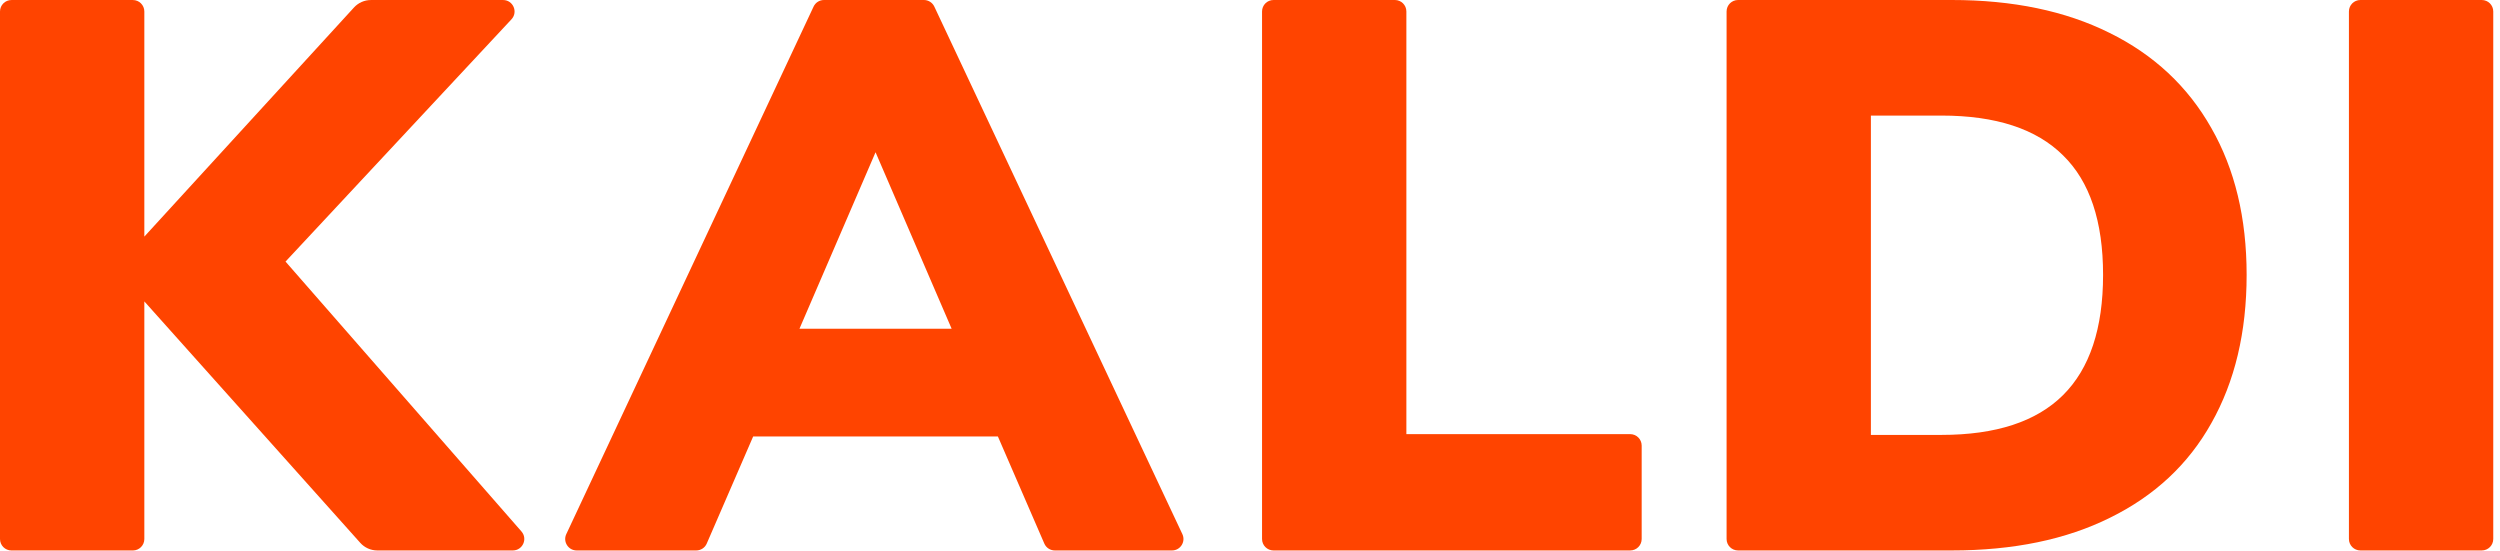
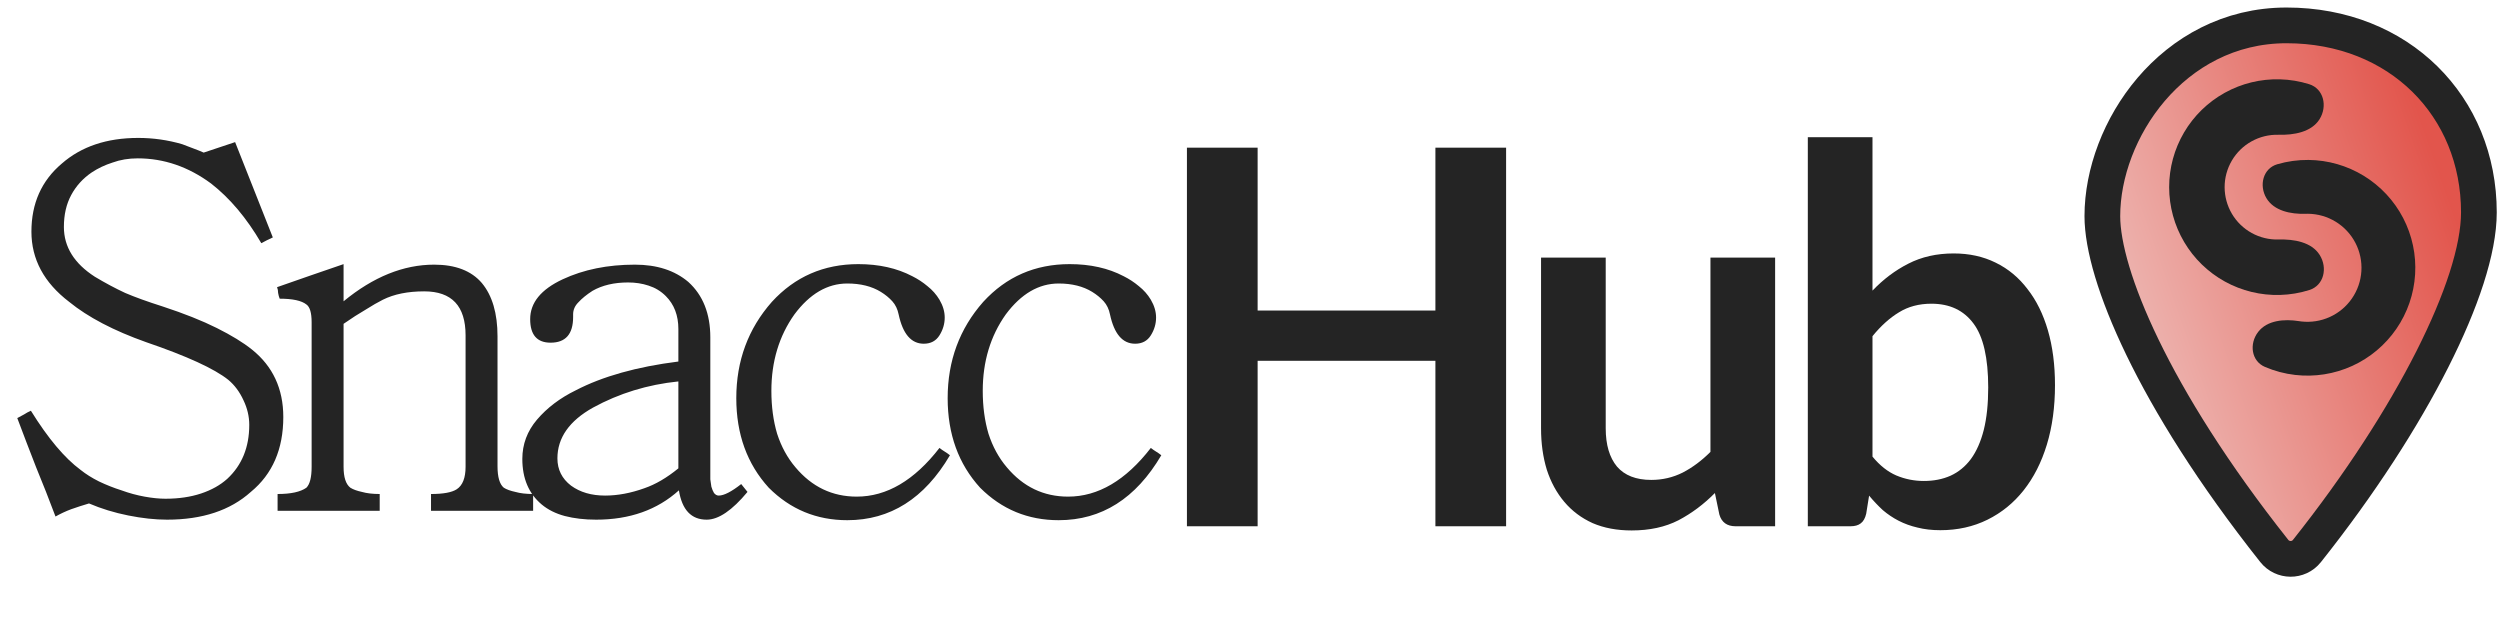
- <svg xmlns="http://www.w3.org/2000/svg" xmlns:xlink="http://www.w3.org/1999/xlink" viewBox="0 0 109 24">
-   <g transform="translate(-1470)">
-     <g style="mix-blend-mode:normal" transform="translate(1470)" fill="#f40">
-       <use xlink:href="#b" style="mix-blend-mode:normal" />
-       <use xlink:href="#c" style="mix-blend-mode:normal" />
-       <use xlink:href="#d" style="mix-blend-mode:normal" />
-       <use xlink:href="#e" style="mix-blend-mode:normal" />
-       <use xlink:href="#f" style="mix-blend-mode:normal" />
-     </g>
-   </g>
+ <svg xmlns="http://www.w3.org/2000/svg" width="234" height="60" viewBox="0 0 234 60" fill="none">
+   <path d="M26.517 39.034C26.517 42.041 25.503 44.377 23.478 46.043C21.55 47.775 18.936 48.641 15.635 48.641C14.524 48.641 13.315 48.51 12.008 48.249C10.701 47.988 9.476 47.612 8.332 47.122C7.777 47.285 7.221 47.465 6.666 47.661C6.143 47.857 5.653 48.086 5.195 48.347C4.607 46.779 4.003 45.243 3.382 43.74C2.794 42.237 2.206 40.701 1.617 39.133C1.846 39.002 2.059 38.887 2.255 38.789C2.451 38.659 2.663 38.544 2.892 38.446C4.493 41.028 6.045 42.874 7.548 43.985C8.038 44.377 8.61 44.736 9.264 45.063C9.95 45.39 10.652 45.668 11.371 45.896C12.09 46.158 12.809 46.354 13.528 46.484C14.247 46.615 14.9 46.681 15.488 46.681C16.73 46.681 17.841 46.517 18.821 46.191C19.802 45.864 20.619 45.406 21.272 44.818C22.644 43.544 23.331 41.861 23.331 39.77C23.331 38.985 23.151 38.218 22.791 37.466C22.432 36.682 21.958 36.045 21.37 35.554C20.063 34.509 17.498 33.333 13.675 32.026C10.636 30.947 8.234 29.689 6.47 28.251C4.117 26.454 2.941 24.265 2.941 21.684C2.941 19.037 3.888 16.913 5.784 15.312C7.613 13.711 9.999 12.91 12.94 12.91C14.345 12.91 15.717 13.106 17.057 13.498C17.416 13.629 17.759 13.76 18.086 13.89C18.445 14.021 18.772 14.152 19.066 14.283L22.007 13.302C22.595 14.805 23.183 16.292 23.772 17.762C24.36 19.233 24.948 20.72 25.536 22.223C25.177 22.386 24.817 22.566 24.458 22.762C23.085 20.409 21.517 18.547 19.753 17.174C17.629 15.606 15.341 14.822 12.891 14.822C12.041 14.822 11.257 14.952 10.538 15.214C9.819 15.443 9.166 15.753 8.577 16.145C7.761 16.701 7.123 17.403 6.666 18.253C6.208 19.102 5.98 20.099 5.98 21.242C5.98 23.105 6.944 24.657 8.871 25.899C9.852 26.487 10.799 26.993 11.714 27.418C12.629 27.81 13.806 28.235 15.243 28.692C17.236 29.346 18.919 30.016 20.292 30.702C21.664 31.388 22.759 32.058 23.576 32.712C25.536 34.28 26.517 36.388 26.517 39.034ZM49.901 47.808H40.343V46.239C41.487 46.239 42.288 46.092 42.745 45.798C43.3 45.439 43.578 44.736 43.578 43.691V31.388C43.578 28.643 42.288 27.271 39.706 27.271C38.17 27.271 36.88 27.532 35.834 28.055C35.377 28.284 34.837 28.595 34.217 28.987C33.596 29.346 32.91 29.787 32.158 30.31V43.691C32.158 44.671 32.37 45.325 32.795 45.651C33.057 45.815 33.416 45.945 33.873 46.043C34.331 46.174 34.886 46.239 35.54 46.239V47.808H25.982V46.239C27.224 46.239 28.123 46.043 28.678 45.651C29.005 45.325 29.168 44.671 29.168 43.691V30.163C29.168 29.281 29.005 28.725 28.678 28.497C28.221 28.137 27.387 27.957 26.178 27.957C26.113 27.794 26.064 27.614 26.031 27.418C26.031 27.222 25.999 27.042 25.933 26.879C26.979 26.52 28.008 26.16 29.021 25.801C30.067 25.441 31.112 25.082 32.158 24.722V28.202C34.935 25.915 37.762 24.771 40.637 24.771C42.631 24.771 44.117 25.343 45.098 26.487C46.078 27.663 46.568 29.33 46.568 31.486V43.642C46.568 44.655 46.764 45.325 47.156 45.651C47.418 45.815 47.777 45.945 48.235 46.043C48.692 46.174 49.248 46.239 49.901 46.239V47.808ZM52.664 26.144C54.624 25.229 56.879 24.771 59.428 24.771C61.486 24.771 63.153 25.311 64.427 26.389C65.799 27.631 66.486 29.362 66.486 31.584V44.279C66.486 44.442 66.486 44.638 66.486 44.867C66.518 45.096 66.551 45.325 66.584 45.553C66.649 45.782 66.731 45.978 66.829 46.141C66.96 46.305 67.106 46.386 67.27 46.386C67.76 46.386 68.463 46.027 69.377 45.308L69.966 46.043C68.528 47.775 67.254 48.641 66.143 48.641C64.705 48.641 63.839 47.726 63.545 45.896C61.519 47.726 58.938 48.641 55.801 48.641C54.722 48.641 53.742 48.527 52.86 48.298C52.01 48.069 51.291 47.71 50.703 47.22C49.494 46.207 48.89 44.785 48.89 42.956C48.89 41.583 49.347 40.358 50.262 39.279C51.21 38.169 52.419 37.254 53.889 36.535C56.405 35.228 59.607 34.329 63.496 33.839V30.8C63.496 29.526 63.104 28.497 62.319 27.712C61.862 27.255 61.323 26.928 60.702 26.732C60.114 26.536 59.477 26.438 58.791 26.438C57.483 26.438 56.373 26.699 55.458 27.222C54.902 27.581 54.461 27.941 54.134 28.3C53.807 28.627 53.644 29.003 53.644 29.428V29.673C53.644 31.274 52.941 32.075 51.536 32.075C50.262 32.075 49.625 31.339 49.625 29.869C49.625 28.333 50.638 27.091 52.664 26.144ZM63.496 35.702C60.62 35.996 57.957 36.812 55.507 38.152C53.285 39.394 52.174 40.979 52.174 42.907C52.174 43.952 52.598 44.802 53.448 45.455C54.298 46.076 55.36 46.386 56.634 46.386C57.81 46.386 59.036 46.158 60.31 45.7C61.356 45.341 62.417 44.72 63.496 43.838V35.702ZM87.935 41.926C88.098 42.057 88.261 42.171 88.425 42.269C88.588 42.367 88.751 42.482 88.915 42.612C86.529 46.664 83.327 48.69 79.308 48.69C76.433 48.69 73.982 47.677 71.956 45.651C69.93 43.429 68.917 40.636 68.917 37.27C68.917 33.774 70.028 30.767 72.25 28.251C74.407 25.899 77.103 24.722 80.338 24.722C82.265 24.722 83.948 25.098 85.386 25.85C85.909 26.111 86.382 26.422 86.807 26.781C87.265 27.14 87.641 27.565 87.935 28.055C88.261 28.611 88.425 29.166 88.425 29.722C88.425 30.31 88.261 30.866 87.935 31.388C87.608 31.911 87.118 32.172 86.464 32.172C85.288 32.172 84.504 31.258 84.112 29.428C84.013 28.938 83.817 28.529 83.523 28.202C83.229 27.876 82.87 27.581 82.445 27.32C81.596 26.797 80.55 26.536 79.308 26.536C77.446 26.536 75.796 27.5 74.358 29.428C72.92 31.454 72.201 33.839 72.201 36.584C72.201 38.054 72.381 39.394 72.74 40.603C73.132 41.812 73.704 42.858 74.456 43.74C75.992 45.57 77.903 46.484 80.19 46.484C83.001 46.484 85.582 44.965 87.935 41.926ZM107.718 41.926C107.882 42.057 108.045 42.171 108.208 42.269C108.372 42.367 108.535 42.482 108.698 42.612C106.313 46.664 103.111 48.69 99.092 48.69C96.216 48.69 93.766 47.677 91.74 45.651C89.714 43.429 88.701 40.636 88.701 37.27C88.701 33.774 89.812 30.767 92.034 28.251C94.19 25.899 96.886 24.722 100.121 24.722C102.049 24.722 103.732 25.098 105.169 25.85C105.692 26.111 106.166 26.422 106.591 26.781C107.048 27.14 107.424 27.565 107.718 28.055C108.045 28.611 108.208 29.166 108.208 29.722C108.208 30.31 108.045 30.866 107.718 31.388C107.391 31.911 106.901 32.172 106.248 32.172C105.071 32.172 104.287 31.258 103.895 29.428C103.797 28.938 103.601 28.529 103.307 28.202C103.013 27.876 102.653 27.581 102.229 27.32C101.379 26.797 100.333 26.536 99.092 26.536C97.229 26.536 95.579 27.5 94.141 29.428C92.704 31.454 91.985 33.839 91.985 36.584C91.985 38.054 92.165 39.394 92.524 40.603C92.916 41.812 93.488 42.858 94.239 43.74C95.775 45.57 97.687 46.484 99.974 46.484C102.784 46.484 105.366 44.965 107.718 41.926Z" fill="#242424" />
+   <path d="M140.971 13.821V49.258H134.354V33.77H117.714V49.258H111.097V13.821H117.714V29.065H134.354V13.821H140.971ZM166.151 24.114V49.258H162.45C161.65 49.258 161.143 48.891 160.931 48.155L160.514 46.146C159.485 47.191 158.35 48.041 157.108 48.695C155.866 49.332 154.404 49.65 152.721 49.65C151.349 49.65 150.132 49.422 149.07 48.964C148.024 48.49 147.142 47.829 146.423 46.979C145.704 46.13 145.157 45.125 144.781 43.965C144.422 42.788 144.242 41.498 144.242 40.093V24.114H150.295V40.093C150.295 41.628 150.646 42.821 151.349 43.671C152.068 44.504 153.138 44.92 154.559 44.92C155.605 44.92 156.585 44.692 157.5 44.234C158.415 43.761 159.281 43.115 160.098 42.298V24.114H166.151ZM175.265 42.739C175.951 43.573 176.695 44.161 177.495 44.504C178.312 44.847 179.17 45.019 180.069 45.019C181 45.019 181.833 44.855 182.568 44.528C183.32 44.185 183.957 43.663 184.48 42.96C185.003 42.241 185.403 41.334 185.681 40.24C185.958 39.129 186.097 37.805 186.097 36.27C186.097 33.508 185.64 31.515 184.725 30.29C183.81 29.048 182.495 28.427 180.779 28.427C179.619 28.427 178.606 28.697 177.74 29.236C176.875 29.759 176.05 30.502 175.265 31.466V42.739ZM175.265 27.202C176.278 26.14 177.397 25.299 178.623 24.678C179.864 24.041 181.278 23.722 182.862 23.722C184.317 23.722 185.624 24.008 186.784 24.58C187.96 25.152 188.956 25.977 189.773 27.055C190.607 28.117 191.244 29.408 191.685 30.927C192.126 32.447 192.347 34.154 192.347 36.049C192.347 38.091 192.093 39.946 191.587 41.612C191.08 43.279 190.353 44.708 189.406 45.901C188.475 47.077 187.347 47.992 186.024 48.646C184.7 49.299 183.23 49.626 181.613 49.626C180.828 49.626 180.118 49.544 179.48 49.381C178.843 49.234 178.255 49.021 177.716 48.744C177.177 48.466 176.679 48.131 176.221 47.739C175.78 47.33 175.355 46.881 174.947 46.391L174.677 48.082C174.579 48.507 174.408 48.809 174.162 48.989C173.934 49.168 173.615 49.258 173.207 49.258H169.212V12.841H175.265V27.202Z" fill="#242424" />
+   <path d="M214.019 2.376C208.638 2.376 204.304 4.904 201.352 8.363C198.423 11.795 196.78 16.22 196.78 20.23C196.78 23 197.988 27.245 200.526 32.491C203.091 37.794 207.093 44.278 212.873 51.57C213.642 52.541 215.138 52.57 215.93 51.573C220.904 45.312 224.902 39.093 227.664 33.632C230.394 28.235 232.024 23.372 232.024 19.882C232.024 9.95 224.55 2.376 214.019 2.376Z" fill="#242424" />
+   <path d="M214.019 2.376C208.638 2.376 204.304 4.904 201.352 8.363C198.423 11.795 196.78 16.22 196.78 20.23C196.78 23 197.988 27.245 200.526 32.491C203.091 37.794 207.093 44.278 212.873 51.57C213.642 52.541 215.138 52.57 215.93 51.573C220.904 45.312 224.902 39.093 227.664 33.632C230.394 28.235 232.024 23.372 232.024 19.882C232.024 9.95 224.55 2.376 214.019 2.376Z" fill="url(#paint0_linear_76_37)" />
+   <path d="M214.019 2.376C208.638 2.376 204.304 4.904 201.352 8.363C198.423 11.795 196.78 16.22 196.78 20.23C196.78 23 197.988 27.245 200.526 32.491C203.091 37.794 207.093 44.278 212.873 51.57C213.642 52.541 215.138 52.57 215.93 51.573C220.904 45.312 224.902 39.093 227.664 33.632C230.394 28.235 232.024 23.372 232.024 19.882C232.024 9.95 224.55 2.376 214.019 2.376Z" stroke="#242424" stroke-width="3.343" />
+   <path d="M217.109 11.16C217.87 9.945 217.503 8.306 216.134 7.879C215.251 7.603 214.331 7.449 213.398 7.424C211.594 7.376 209.811 7.812 208.234 8.686C206.656 9.561 205.342 10.842 204.427 12.397C203.513 13.951 203.031 15.723 203.033 17.526C203.035 19.33 203.52 21.1 204.438 22.653C205.356 24.206 206.673 25.484 208.252 26.355C209.832 27.226 211.616 27.659 213.419 27.607C214.352 27.58 215.272 27.424 216.155 27.146C217.522 26.717 217.886 25.076 217.122 23.863V23.863C216.358 22.649 214.702 22.376 213.269 22.417V22.417C212.394 22.442 211.527 22.232 210.76 21.809C209.993 21.386 209.353 20.765 208.907 20.011C208.462 19.257 208.226 18.397 208.225 17.521C208.224 16.645 208.458 15.784 208.902 15.029C209.346 14.274 209.985 13.652 210.751 13.227C211.517 12.803 212.383 12.591 213.259 12.614V12.614C214.692 12.653 216.348 12.375 217.109 11.16V11.16Z" fill="#242424" />
+   <path d="M211.361 31.071C210.513 32.174 210.715 33.791 211.993 34.34C212.892 34.726 213.847 34.982 214.828 35.094C216.649 35.303 218.492 35.012 220.16 34.254C221.828 33.495 223.257 32.296 224.296 30.786C225.335 29.277 225.943 27.513 226.055 25.684C226.167 23.855 225.78 22.03 224.934 20.404C224.088 18.779 222.815 17.415 221.253 16.457C219.69 15.5 217.897 14.986 216.065 14.97C215.077 14.962 214.098 15.098 213.158 15.372C211.822 15.761 211.425 17.34 212.131 18.539V18.539C212.838 19.737 214.414 20.059 215.804 20.011C215.877 20.009 215.949 20.008 216.022 20.008C216.94 20.016 217.838 20.274 218.621 20.753C219.403 21.233 220.041 21.916 220.465 22.73C220.888 23.545 221.082 24.459 221.026 25.375C220.97 26.291 220.665 27.175 220.145 27.931C219.625 28.687 218.909 29.288 218.073 29.668C217.238 30.048 216.315 30.193 215.403 30.089C215.33 30.081 215.259 30.071 215.187 30.059C213.813 29.841 212.209 29.968 211.361 31.071V31.071Z" fill="#242424" />
  <defs>
-     <path id="b" d="M22.735 23.171c.283.323.053.829-.376.829h-5.907c-.285 0-.556-.121-.745-.333l-9.414-10.526v10.36c0 .276-.224.5-.5.5h-5.293c-.276 0-.5-.224-.5-.5v-23c0-.276.224-.5.5-.5h5.293c.276 0 .5.224.5.5v9.815l9.141-9.99c.19-.207.457-.325.738-.325h5.762c.437 0 .664.521.366.841l-9.851 10.563 10.287 11.767z" />
-     <path id="c" d="M45.991 24c-.199 0-.38-.118-.459-.301l-2.024-4.669h-10.67l-2.024 4.669c-.079.183-.259.301-.459.301h-5.212c-.366 0-.608-.381-.453-.712l10.782-23c.082-.176.259-.288.453-.288h4.358c.194 0 .37.112.453.287l10.815 23c.156.332-.086.713-.452.713h-5.108zm-11.135-9.668h6.635l-3.317-7.694-3.317 7.694z" />
-     <path id="d" d="M55.525 24c-.276 0-.5-.224-.5-.5v-23c0-.276.224-.5.5-.5h5.293c.276 0 .5.224.5.5v18.428h9.759c.276 0 .5.224.5.5v4.072c0 .276-.224.5-.5.5h-15.552z" />
-     <path id="e" d="M75.279.5c0-.276.224-.5.5-.5h9.315c2.667 0 4.959.477 6.874 1.43 1.938.953 3.42 2.338 4.446 4.153 1.026 1.793 1.539 3.926 1.539 6.4 0 2.496-.513 4.652-1.539 6.468-1.003 1.793-2.474 3.166-4.412 4.119-1.915.953-4.218 1.43-6.908 1.43h-9.315c-.276 0-.5-.224-.5-.5v-23zm9.37 18.462c2.371 0 4.138-.579 5.301-1.736 1.163-1.157 1.744-2.905 1.744-5.242 0-2.338-.581-4.074-1.744-5.209-1.163-1.157-2.93-1.736-5.301-1.736h-3.078v13.923h3.078z" />
-     <path id="f" d="M102.913 24c-.276 0-.5-.224-.5-.5v-23c0-.276.224-.5.5-.5h5.293c.276 0 .5.224.5.5v23c0 .276-.224.5-.5.5h-5.293z" />
+     <linearGradient id="paint0_linear_76_37" x1="226.251" y1="10.048" x2="193.551" y2="21.534" gradientUnits="userSpaceOnUse">
+       <stop stop-color="#E2554C" />
+       <stop offset="1" stop-color="#EEBDB9" />
+     </linearGradient>
  </defs>
</svg>
